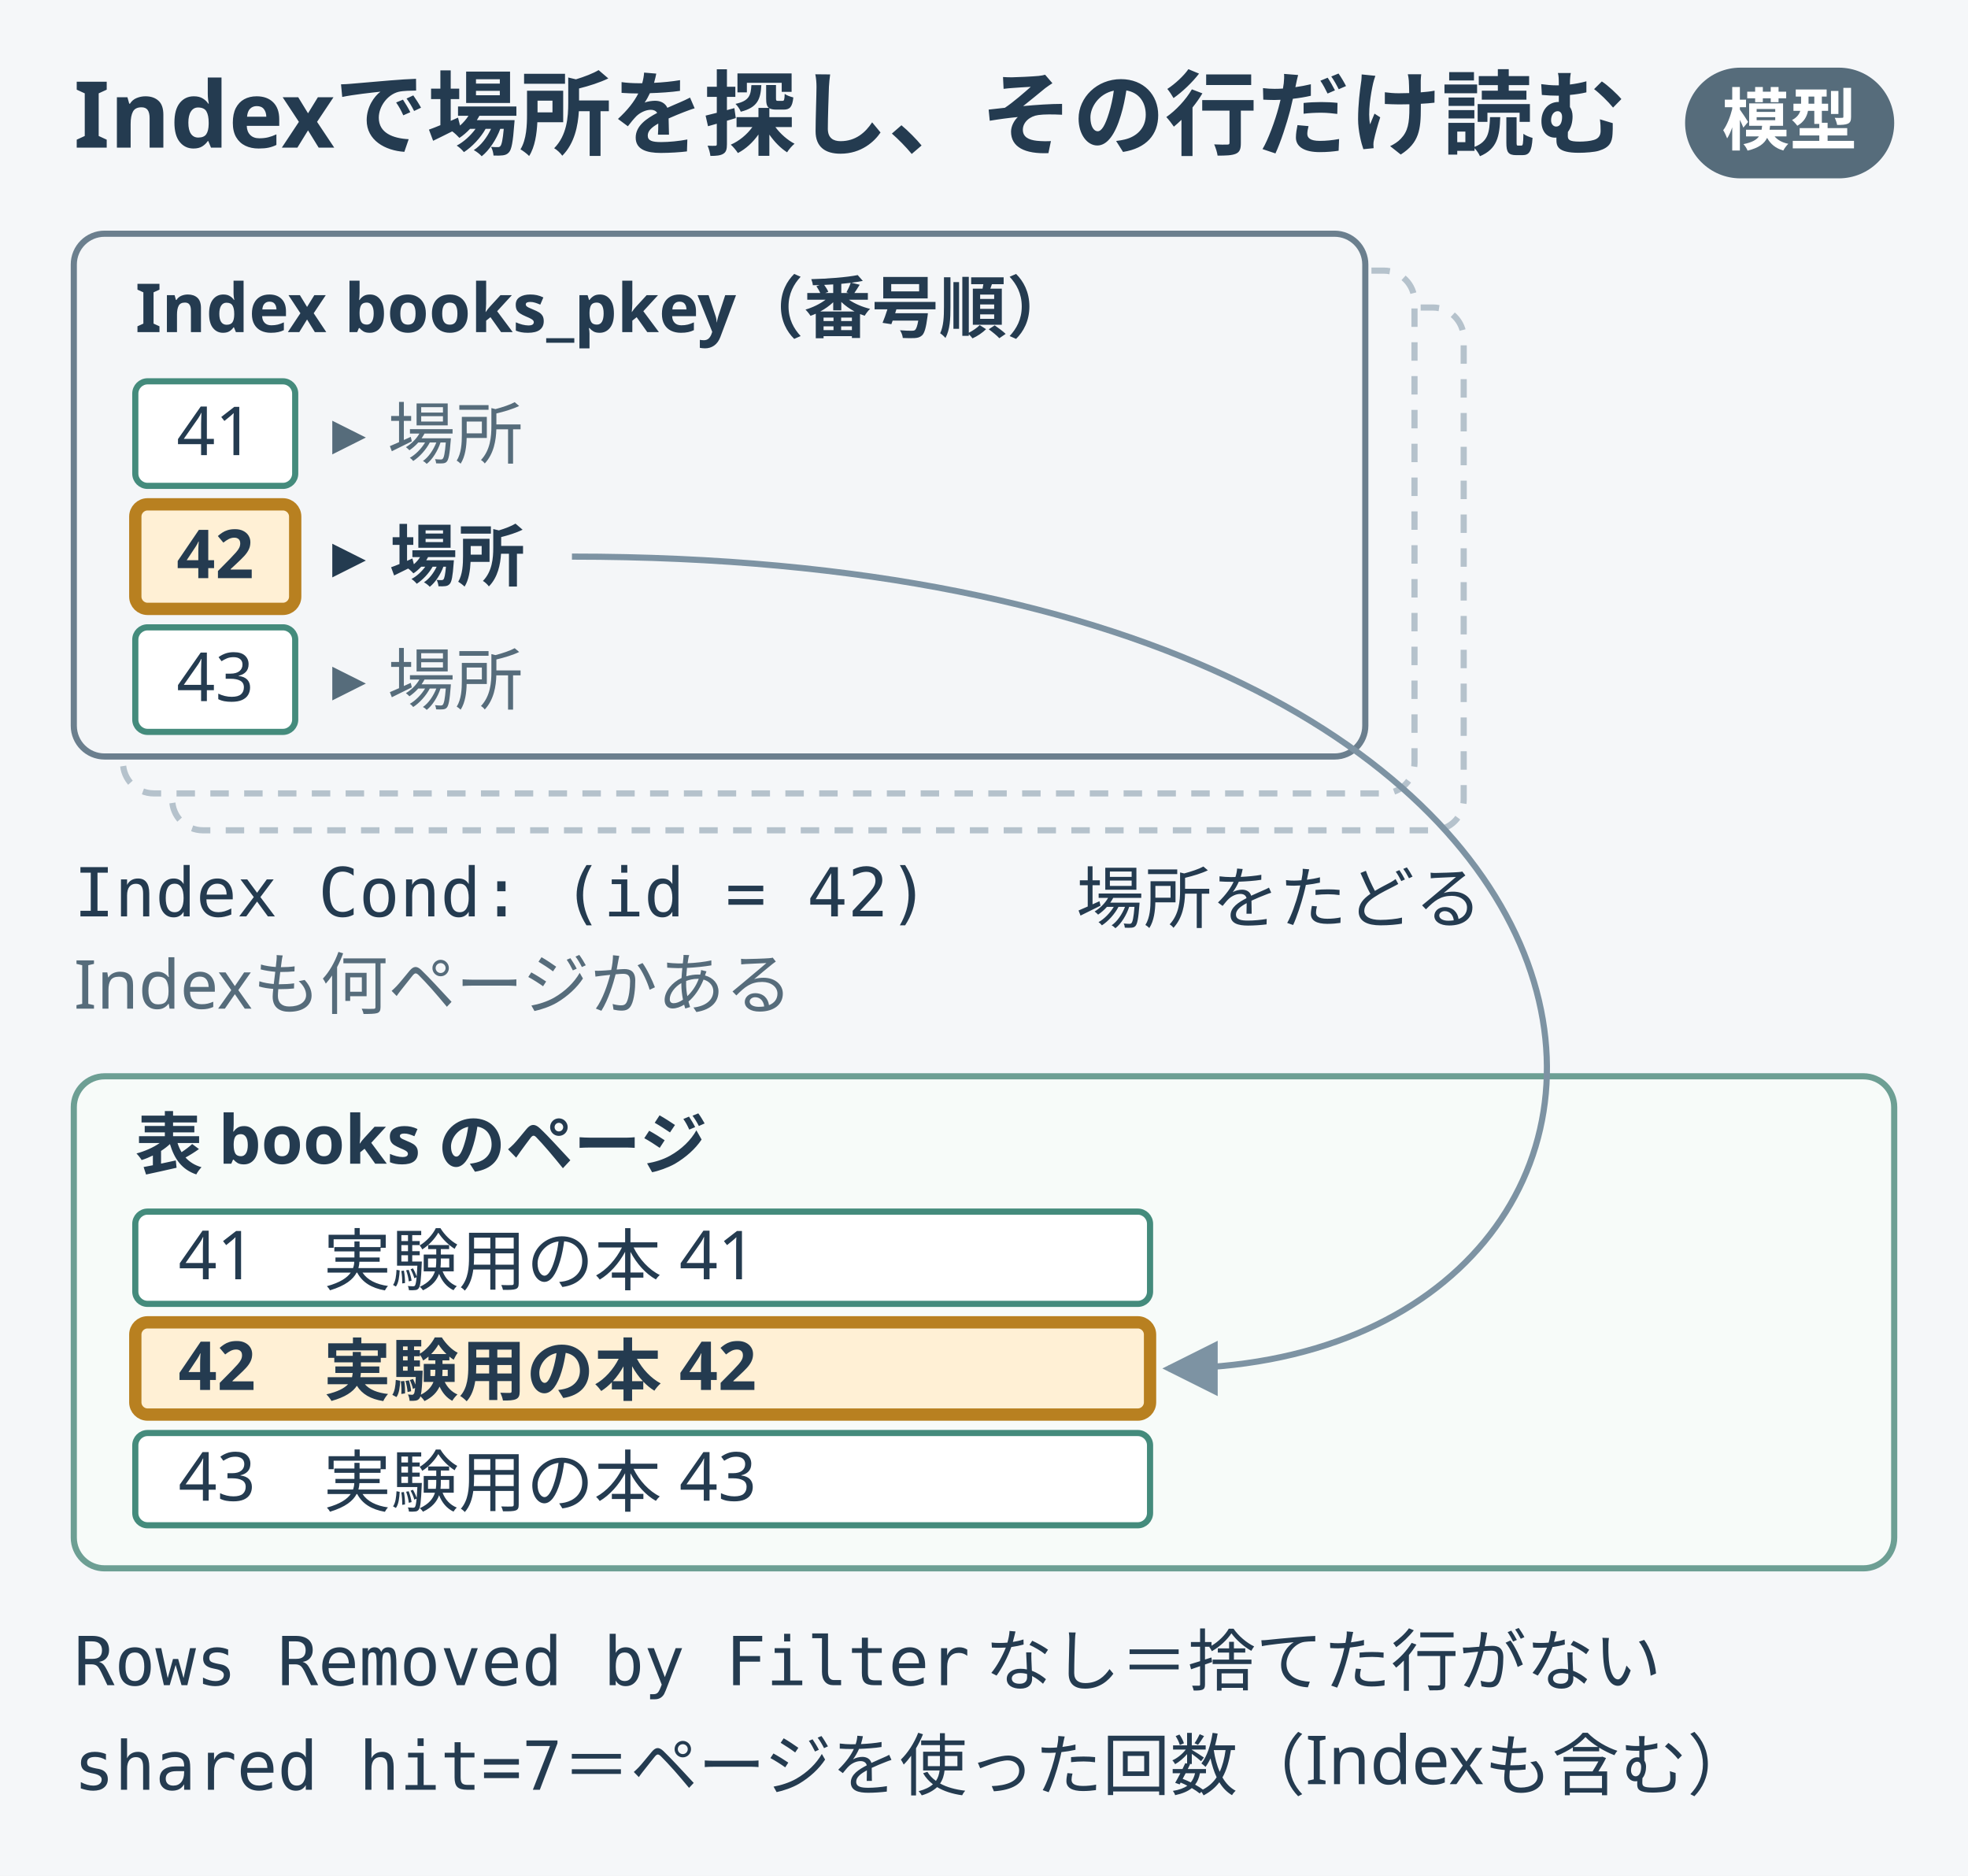
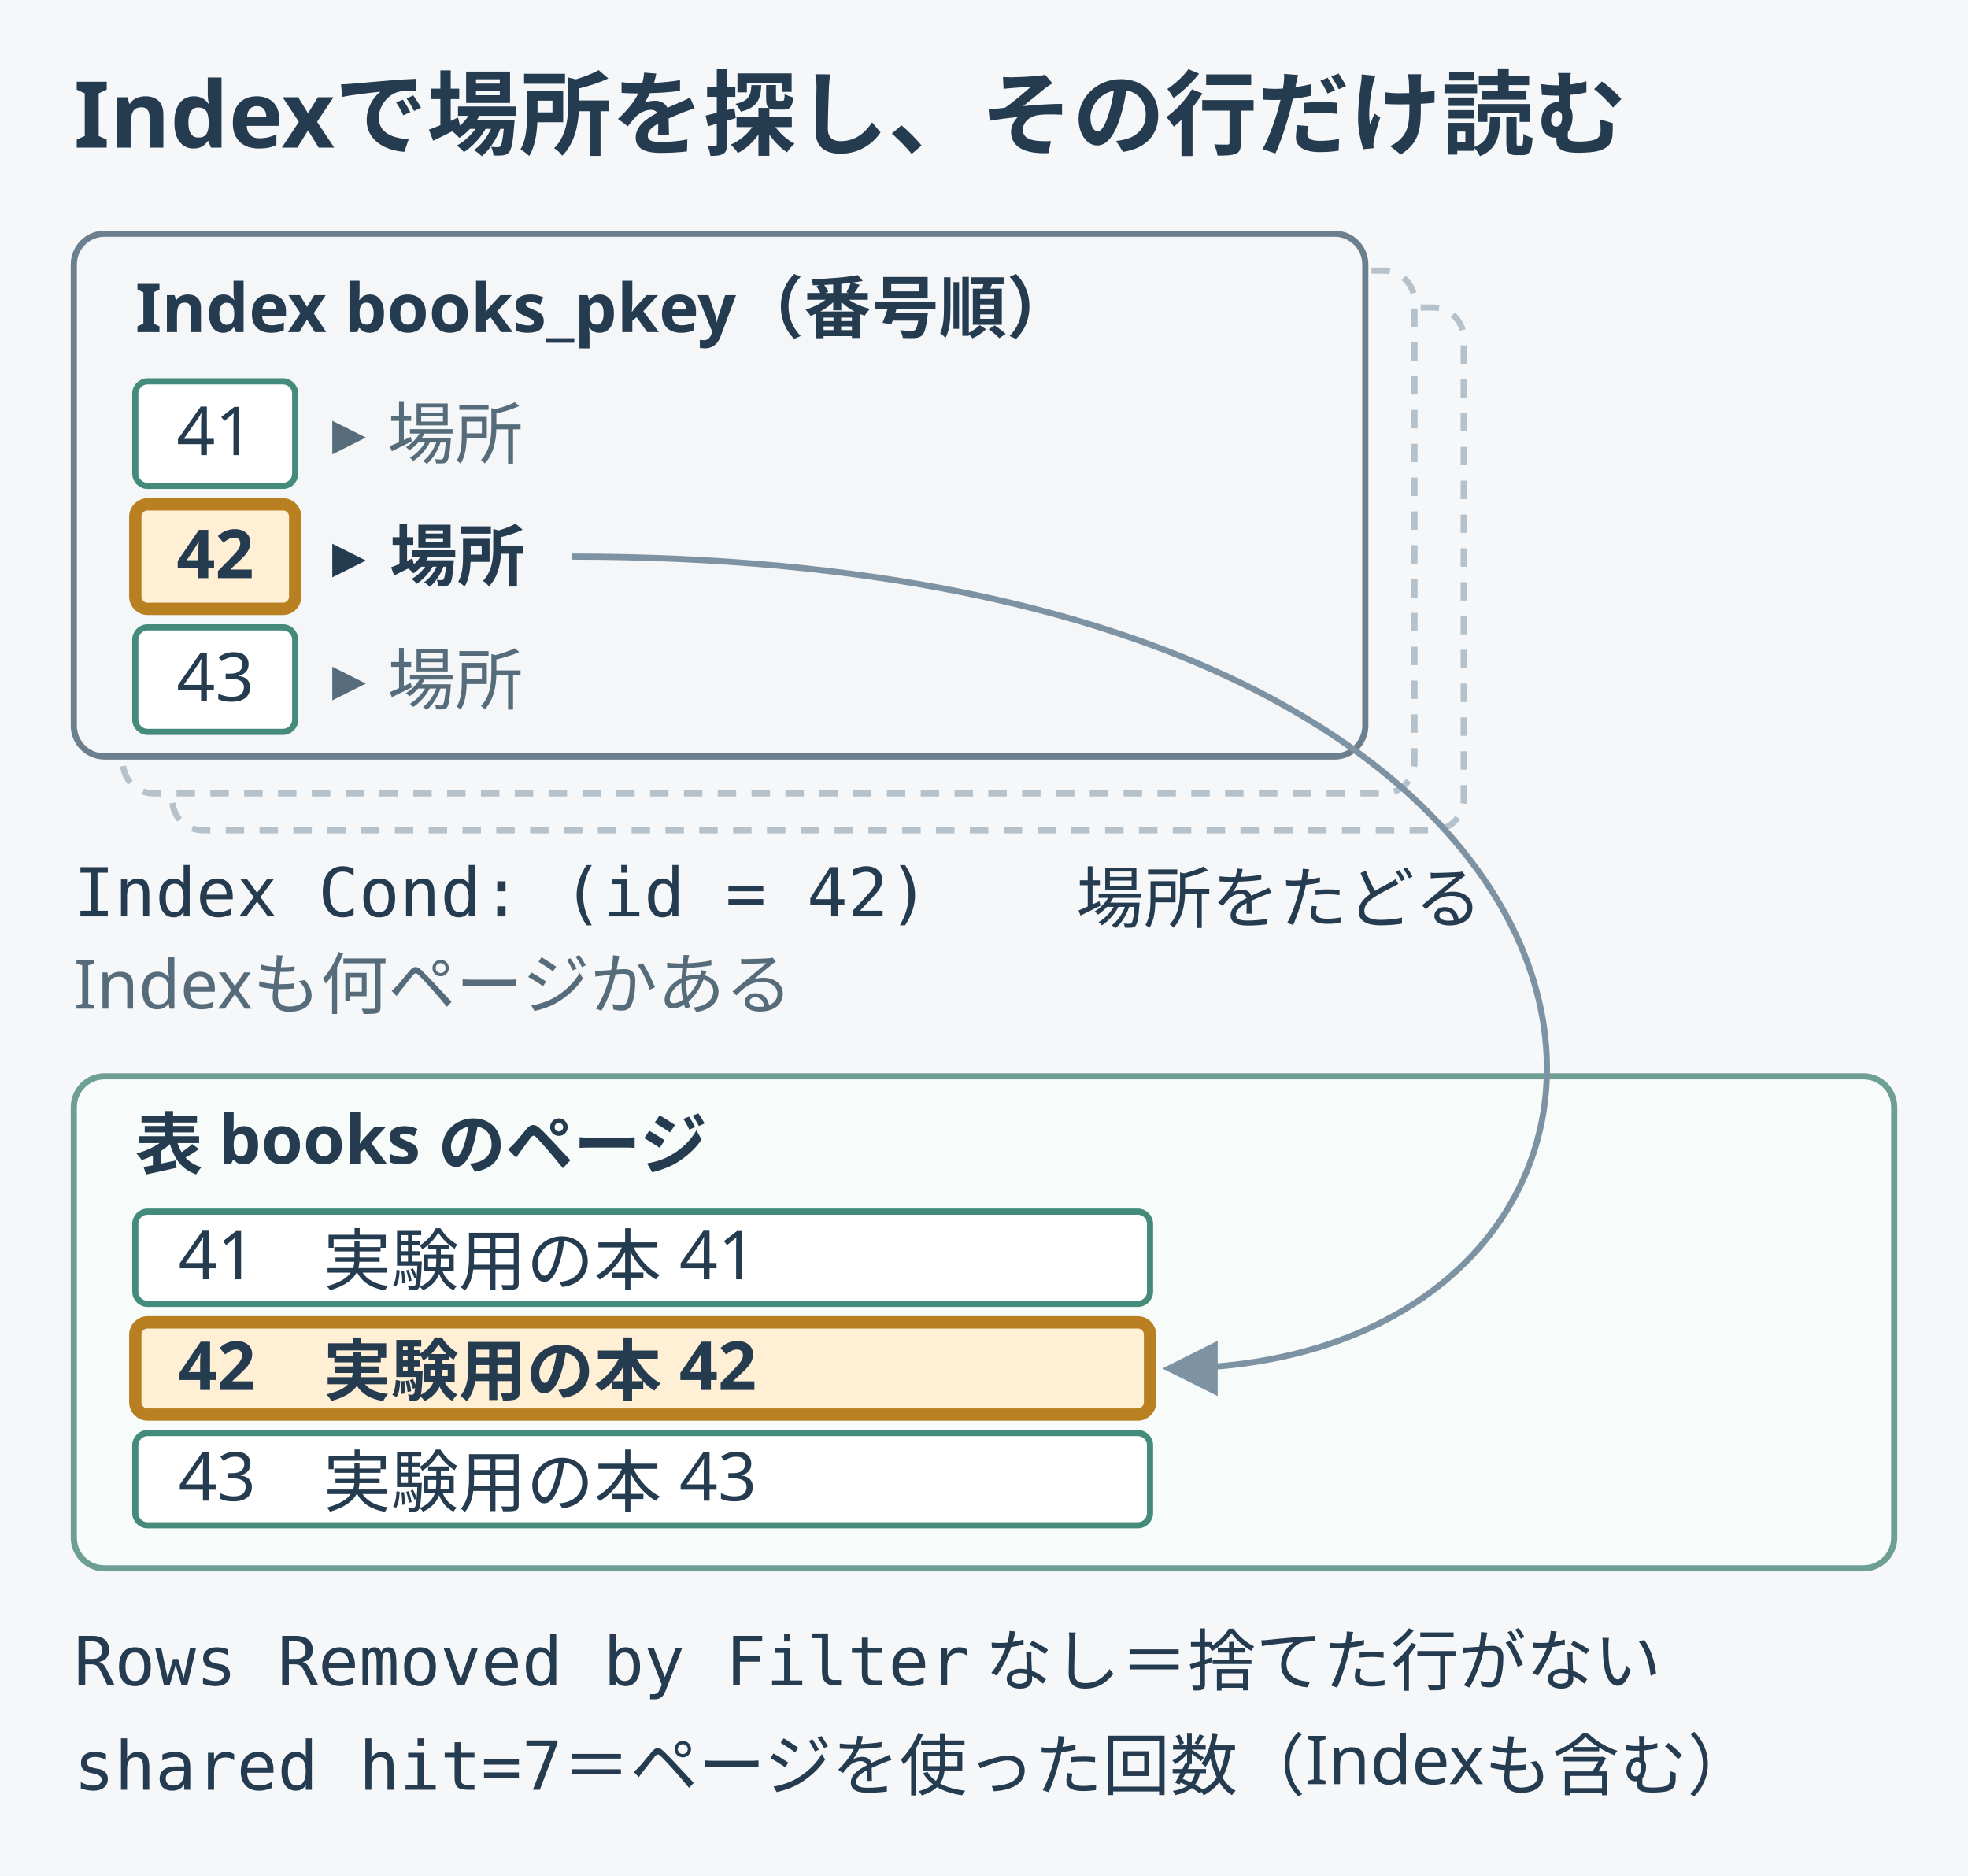
<svg xmlns="http://www.w3.org/2000/svg" width="640" height="610" viewBox="0 0 640 610" role="img" aria-labelledby="title">
  <defs>
    <marker id="flow" markerWidth="10" markerHeight="10" refX="9" refY="5" orient="auto">
      <path d="M0 0L10 5L0 10z" fill="#277b74" />
    </marker>
    <marker id="req" markerWidth="10" markerHeight="10" refX="9" refY="5" orient="auto">
      <path d="M0 0L10 5L0 10" fill="none" stroke="#945e11" stroke-width="2" />
    </marker>
    <marker id="ref" markerWidth="9" markerHeight="9" refX="8" refY="4.5" orient="auto">
      <path d="M0 0L9 4.5L0 9z" fill="#7d93a3" />
    </marker>
  </defs>
  <style>
text{font-family:"Hiragino Sans","Noto Sans JP",sans-serif;font-size:24px;fill:#243b50}
.h{font-size:30px;font-weight:700}.b{font-weight:700}.s{font-size:22px}.m{font-size:22px;fill:#566c7b}
.mono{font-family:ui-monospace,Menlo,monospace;font-size:22px}.tag{font-size:22px;font-weight:700;fill:#fff}
- .teal{fill:#176e65}.brown{fill:#945e11}.real{fill:#176e65}.model{fill:#566c7b}
+ .teal{fill:#176e65}.brown{fill:#945e11}.real{fill:#176e65}
.panel{fill:#fff;stroke:#cedae1;stroke-width:2}.node{fill:#ecf2f8;stroke:#56738a;stroke-width:2}
.row{fill:#fff;stroke:#448b7c;stroke-width:2}.match{fill:#fff;stroke:#176e65;stroke-width:4}
.page{fill:#f7fbf9;stroke:#6d9f94;stroke-width:2}.ipage{fill:#f4f6f8;stroke:#6b7f8e;stroke-width:2}
.band{fill:#d5dde3;stroke:#92a7b5;stroke-width:2}.skip{fill:none;stroke:#b5c2cc;stroke-width:2;stroke-dasharray:6 5}
.hot{fill:#fff0d5;stroke:#b88020;stroke-width:4}.ghost{fill:#f5f7f9;stroke:#b5c2cc;stroke-width:2;stroke-dasharray:6 5}
.flow{fill:none;stroke:#277b74;stroke-width:3;marker-end:url(#flow)}.req{fill:none;stroke:#945e11;stroke-width:3;stroke-dasharray:8 6;marker-end:url(#req)}
.ref{fill:none;stroke:#7d93a3;stroke-width:2;marker-end:url(#ref)}.step{fill:#fff;stroke:#243b50;stroke-width:2.5}
.spine{fill:#e9f3f4;stroke:#243b50;stroke-width:1.5}
  </style>
  <rect width="640" height="610" fill="#f5f7f9" />
  <text x="24" y="48" class="h">Indexで場所を探し、その行だけ読む</text>
-   <rect x="548" y="22" width="68" height="36" rx="18" class="model" />
-   <text x="582" y="47" text-anchor="middle" class="tag">模型</text>
  <g id="index">
    <rect x="56" y="100" width="420" height="170" rx="10" class="ghost" />
    <rect x="40" y="88" width="420" height="170" rx="10" class="ghost" />
    <rect x="24" y="76" width="420" height="170" rx="10" class="ipage" />
    <text x="44" y="108" class="s b">Index books_pkey（番号順）</text>
    <rect x="44" y="124" width="52" height="34" rx="4" class="row" />
    <text x="70" y="148" text-anchor="middle" class="s">41</text>
    <text x="108" y="148" class="s m">▸ 場所</text>
    <rect x="44" y="164" width="52" height="34" rx="4" class="hot" />
    <text x="70" y="188" text-anchor="middle" class="s b">42</text>
    <text x="108" y="188" class="s b">▸ 場所</text>
    <rect x="44" y="204" width="52" height="34" rx="4" class="row" />
    <text x="70" y="228" text-anchor="middle" class="s">43</text>
    <text x="108" y="228" class="s m">▸ 場所</text>
    <text x="24" y="298" class="mono">Index Cond: (id = 42)</text>
    <text x="24" y="328" class="m">Indexも何ページかある</text>
  </g>
  <text x="350" y="300" class="s">場所をたどる</text>
  <g id="table">
    <rect x="24" y="350" width="592" height="160" rx="10" class="page" />
    <text x="44" y="380" class="s b">表 books のページ</text>
    <rect x="44" y="394" width="330" height="30" rx="4" class="row" />
    <text x="58" y="416" class="s">41　実験用の本 41</text>
    <rect x="44" y="430" width="330" height="30" rx="4" class="hot" />
    <text x="58" y="452" class="s b">42　実験用の本 42</text>
    <rect x="44" y="466" width="330" height="30" rx="4" class="row" />
    <text x="58" y="488" class="s">43　実験用の本 43</text>
  </g>
  <path d="M186 181 C 568 181, 568 445, 380 445" class="ref" />
  <text x="24" y="548" class="s">
    <tspan class="mono">Rows Removed by Filter</tspan> なし＝捨てた行がない</text>
  <text x="24" y="582" class="s">
    <tspan class="mono">shared hit=7</tspan>＝ページを使った回数（Indexも含む）</text>
</svg>
